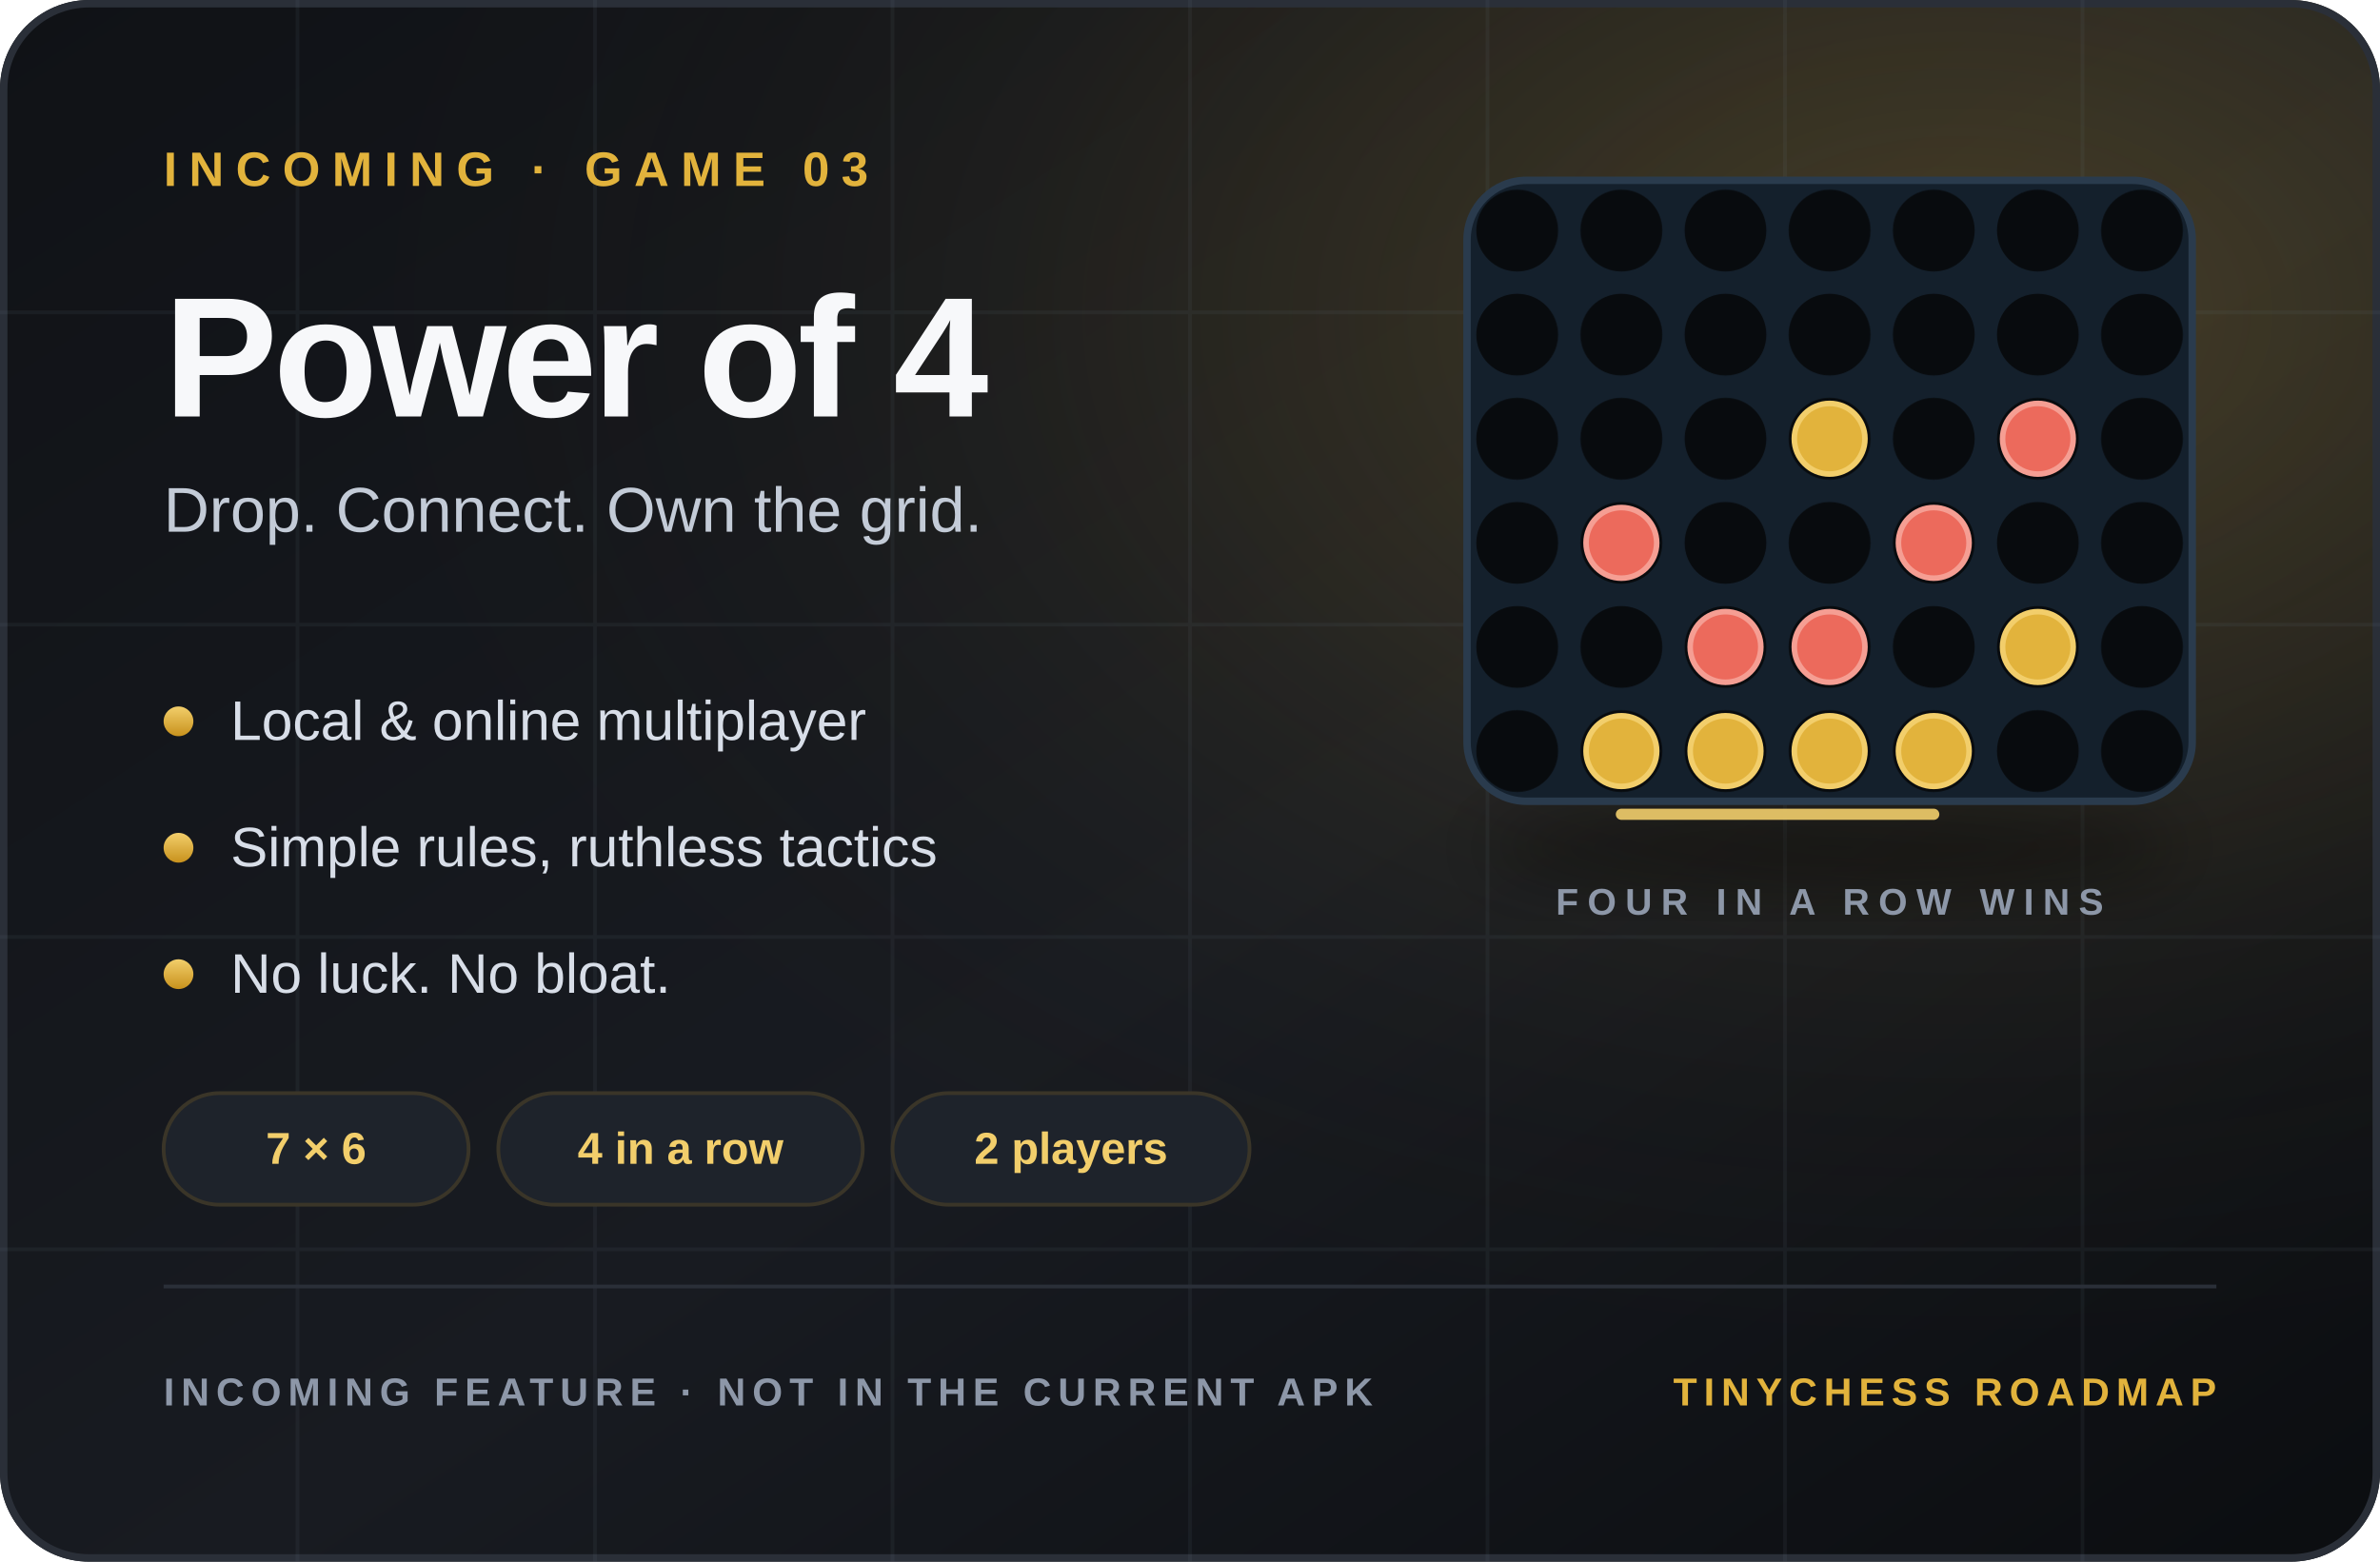
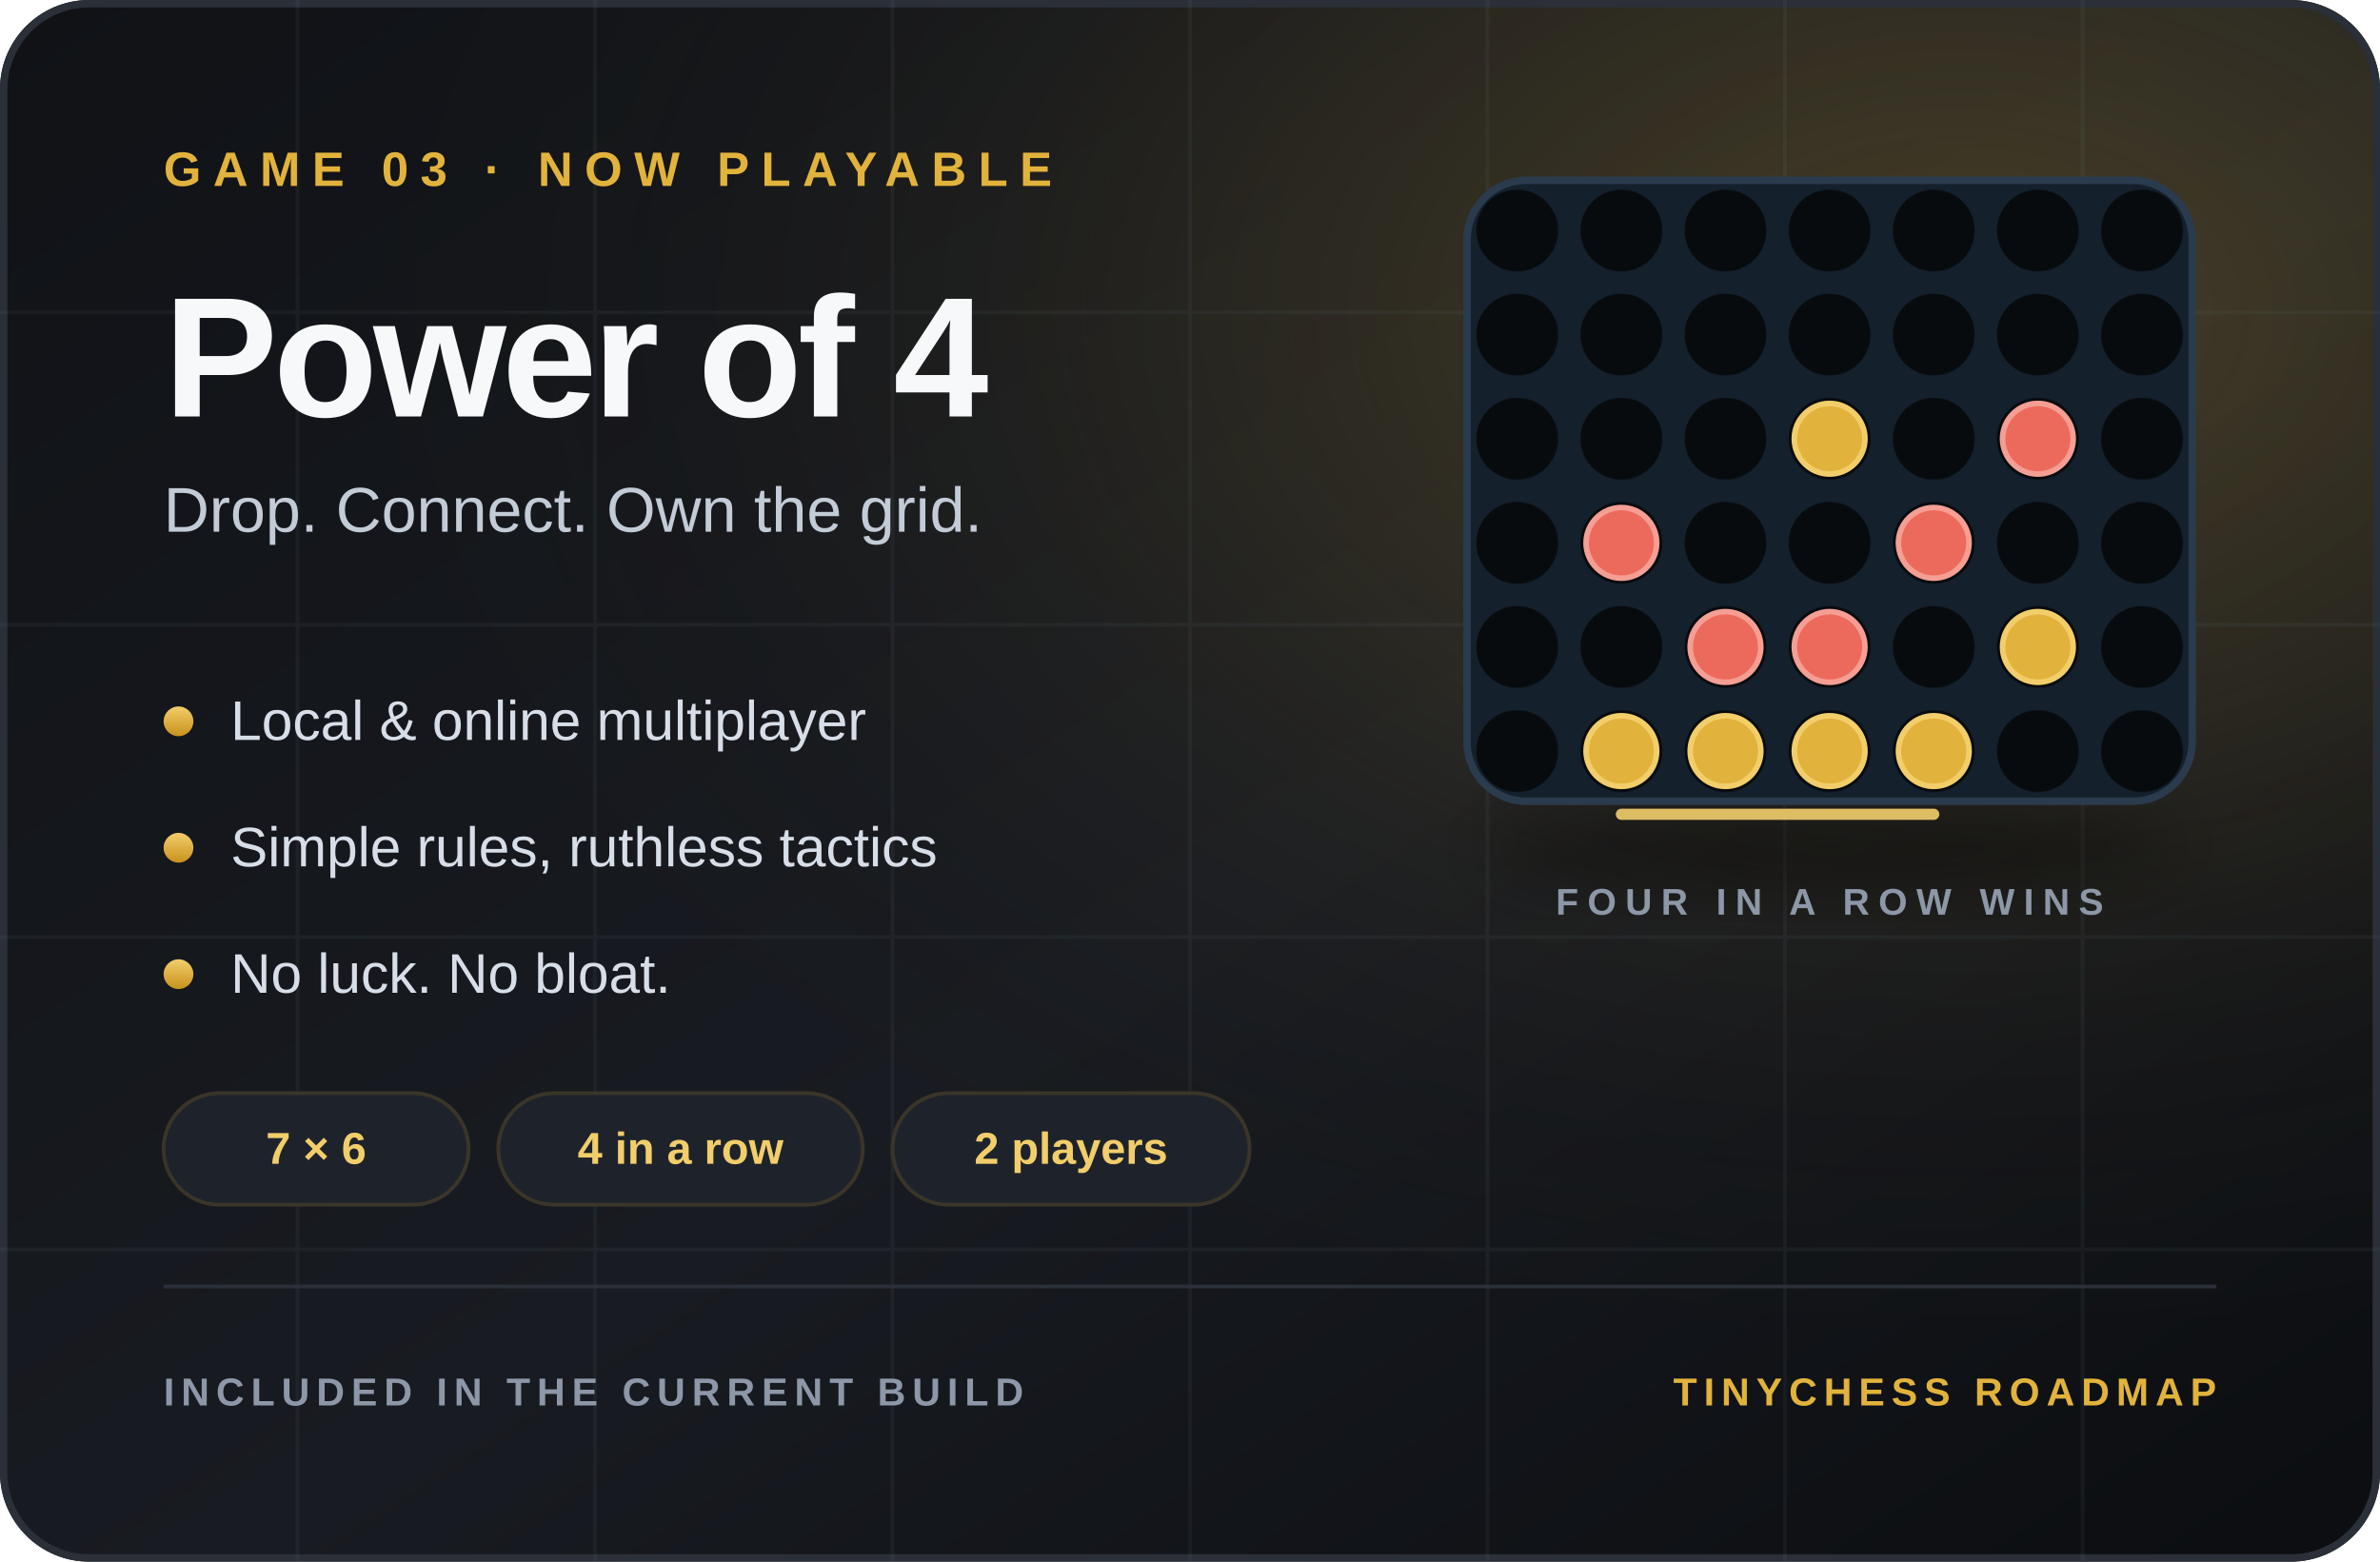
- <svg xmlns="http://www.w3.org/2000/svg" width="640" height="420" viewBox="0 0 640 420" role="img" aria-label="Power of 4: an incoming TinyChess game with local and online multiplayer">
+ <svg xmlns="http://www.w3.org/2000/svg" width="640" height="420" viewBox="0 0 640 420" role="img" aria-label="Power of 4: a playable TinyArcade game with four bot levels">
  <defs>
    <linearGradient id="bg" x1="0" y1="0" x2="1" y2="1">
      <stop offset="0" stop-color="#101216" />
      <stop offset="0.55" stop-color="#181B21" />
      <stop offset="1" stop-color="#0B0D10" />
    </linearGradient>
    <radialGradient id="glow" cx="0.82" cy="0.2" r="0.72">
      <stop offset="0" stop-color="#E2B33C" stop-opacity="0.23" />
      <stop offset="0.55" stop-color="#E2B33C" stop-opacity="0.05" />
      <stop offset="1" stop-color="#000000" stop-opacity="0" />
    </radialGradient>
    <linearGradient id="accent" x1="0" y1="0" x2="0" y2="1">
      <stop offset="0" stop-color="#F2CE6B" />
      <stop offset="1" stop-color="#C8921D" />
    </linearGradient>
    <clipPath id="p4clip">
      <rect width="196" height="168" rx="16" />
    </clipPath>
    <pattern id="holes" width="28" height="28" patternUnits="userSpaceOnUse">
      <circle cx="14" cy="14" r="11" fill="#080B0E" />
    </pattern>
    <filter id="soft" x="-40%" y="-40%" width="180%" height="180%">
      <feGaussianBlur stdDeviation="9" />
    </filter>
  </defs>
  <rect width="640" height="420" rx="24" fill="url(#bg)" />
  <rect width="640" height="420" rx="24" fill="url(#glow)" />
  <rect x="1" y="1" width="638" height="418" rx="23" fill="none" stroke="#2A2F38" stroke-width="2" />
  <g opacity="0.10" stroke="#6B7686" stroke-width="1">
    <path d="M0 84h640M0 168h640M0 252h640M0 336h640" />
    <path d="M80 0v420M160 0v420M240 0v420M320 0v420M400 0v420M480 0v420M560 0v420" />
  </g>
-   <text x="44" y="50" fill="#E2B33C" font-family="'Segoe UI','Helvetica Neue',Arial,sans-serif" font-size="13" font-weight="700" letter-spacing="3.2">INCOMING · GAME 03</text>
+   <text x="44" y="50" fill="#E2B33C" font-family="'Segoe UI','Helvetica Neue',Arial,sans-serif" font-size="13" font-weight="700" letter-spacing="3.2">GAME 03 · NOW PLAYABLE</text>
  <text x="44" y="112" fill="#F7F8FA" font-family="'Segoe UI','Helvetica Neue',Arial,sans-serif" font-size="46" font-weight="800" letter-spacing="-1.2">Power of 4</text>
  <text x="44" y="143" fill="#C3CBD7" font-family="'Segoe UI','Helvetica Neue',Arial,sans-serif" font-size="17" font-weight="400">Drop. Connect. Own the grid.</text>
  <g font-family="'Segoe UI','Helvetica Neue',Arial,sans-serif" font-size="15" font-weight="500">
    <circle cx="48" cy="194" r="4" fill="url(#accent)" />
    <text x="62" y="199" fill="#D8DEE8">Local &amp; online multiplayer</text>
    <circle cx="48" cy="228" r="4" fill="url(#accent)" />
    <text x="62" y="233" fill="#D8DEE8">Simple rules, ruthless tactics</text>
    <circle cx="48" cy="262" r="4" fill="url(#accent)" />
    <text x="62" y="267" fill="#D8DEE8">No luck. No bloat.</text>
  </g>
  <g font-family="'Segoe UI','Helvetica Neue',Arial,sans-serif" font-size="12" font-weight="700" fill="#F2CE6B">
    <rect x="44" y="294" width="82" height="30" rx="15" fill="#1E232B" stroke="#3A3528" />
    <text x="85" y="313" text-anchor="middle">7 × 6</text>
    <rect x="134" y="294" width="98" height="30" rx="15" fill="#1E232B" stroke="#3A3528" />
    <text x="183" y="313" text-anchor="middle">4 in a row</text>
    <rect x="240" y="294" width="96" height="30" rx="15" fill="#1E232B" stroke="#3A3528" />
    <text x="288" y="313" text-anchor="middle">2 players</text>
  </g>
  <g transform="translate(394 48)">
    <ellipse cx="98" cy="180" rx="94" ry="11" fill="#000000" opacity="0.38" filter="url(#soft)" />
    <g clip-path="url(#p4clip)">
      <rect width="196" height="168" fill="#14202C" />
      <rect width="196" height="168" fill="url(#holes)" />
      <circle cx="42" cy="154" r="9.5" fill="#E2B33C" stroke="#F2CE6B" stroke-width="1.5" />
      <circle cx="70" cy="154" r="9.5" fill="#E2B33C" stroke="#F2CE6B" stroke-width="1.5" />
      <circle cx="98" cy="154" r="9.5" fill="#E2B33C" stroke="#F2CE6B" stroke-width="1.5" />
      <circle cx="126" cy="154" r="9.5" fill="#E2B33C" stroke="#F2CE6B" stroke-width="1.5" />
      <circle cx="70" cy="126" r="9.5" fill="#EC6A5C" stroke="#F59E93" stroke-width="1.5" />
      <circle cx="98" cy="126" r="9.5" fill="#EC6A5C" stroke="#F59E93" stroke-width="1.5" />
      <circle cx="154" cy="126" r="9.5" fill="#E2B33C" stroke="#F2CE6B" stroke-width="1.5" />
      <circle cx="126" cy="98" r="9.5" fill="#EC6A5C" stroke="#F59E93" stroke-width="1.5" />
      <circle cx="98" cy="70" r="9.5" fill="#E2B33C" stroke="#F2CE6B" stroke-width="1.5" />
      <circle cx="42" cy="98" r="9.5" fill="#EC6A5C" stroke="#F59E93" stroke-width="1.5" />
      <circle cx="154" cy="70" r="9.5" fill="#EC6A5C" stroke="#F59E93" stroke-width="1.5" />
    </g>
    <rect x="0.5" y="0.5" width="195" height="167" rx="16" fill="none" stroke="#2A3B4D" stroke-width="2" />
    <path d="M42 171 L126 171" stroke="#F2CE6B" stroke-width="3" stroke-linecap="round" opacity="0.9" />
    <text x="98" y="198" fill="#8D97A8" font-family="'Segoe UI','Helvetica Neue',Arial,sans-serif" font-size="10" font-weight="700" letter-spacing="2.4" text-anchor="middle">FOUR IN A ROW WINS</text>
  </g>
  <line x1="44" y1="346" x2="596" y2="346" stroke="#2A2F38" stroke-width="1" />
-   <text x="44" y="378" fill="#8D97A8" font-family="'Segoe UI','Helvetica Neue',Arial,sans-serif" font-size="10.5" font-weight="700" letter-spacing="1.8">INCOMING FEATURE · NOT IN THE CURRENT APK</text>
+   <text x="44" y="378" fill="#8D97A8" font-family="'Segoe UI','Helvetica Neue',Arial,sans-serif" font-size="10.5" font-weight="700" letter-spacing="1.8">INCLUDED IN THE CURRENT BUILD</text>
  <text x="596" y="378" fill="#E2B33C" font-family="'Segoe UI','Helvetica Neue',Arial,sans-serif" font-size="10.5" font-weight="700" letter-spacing="1.8" text-anchor="end">TINYCHESS ROADMAP</text>
</svg>
